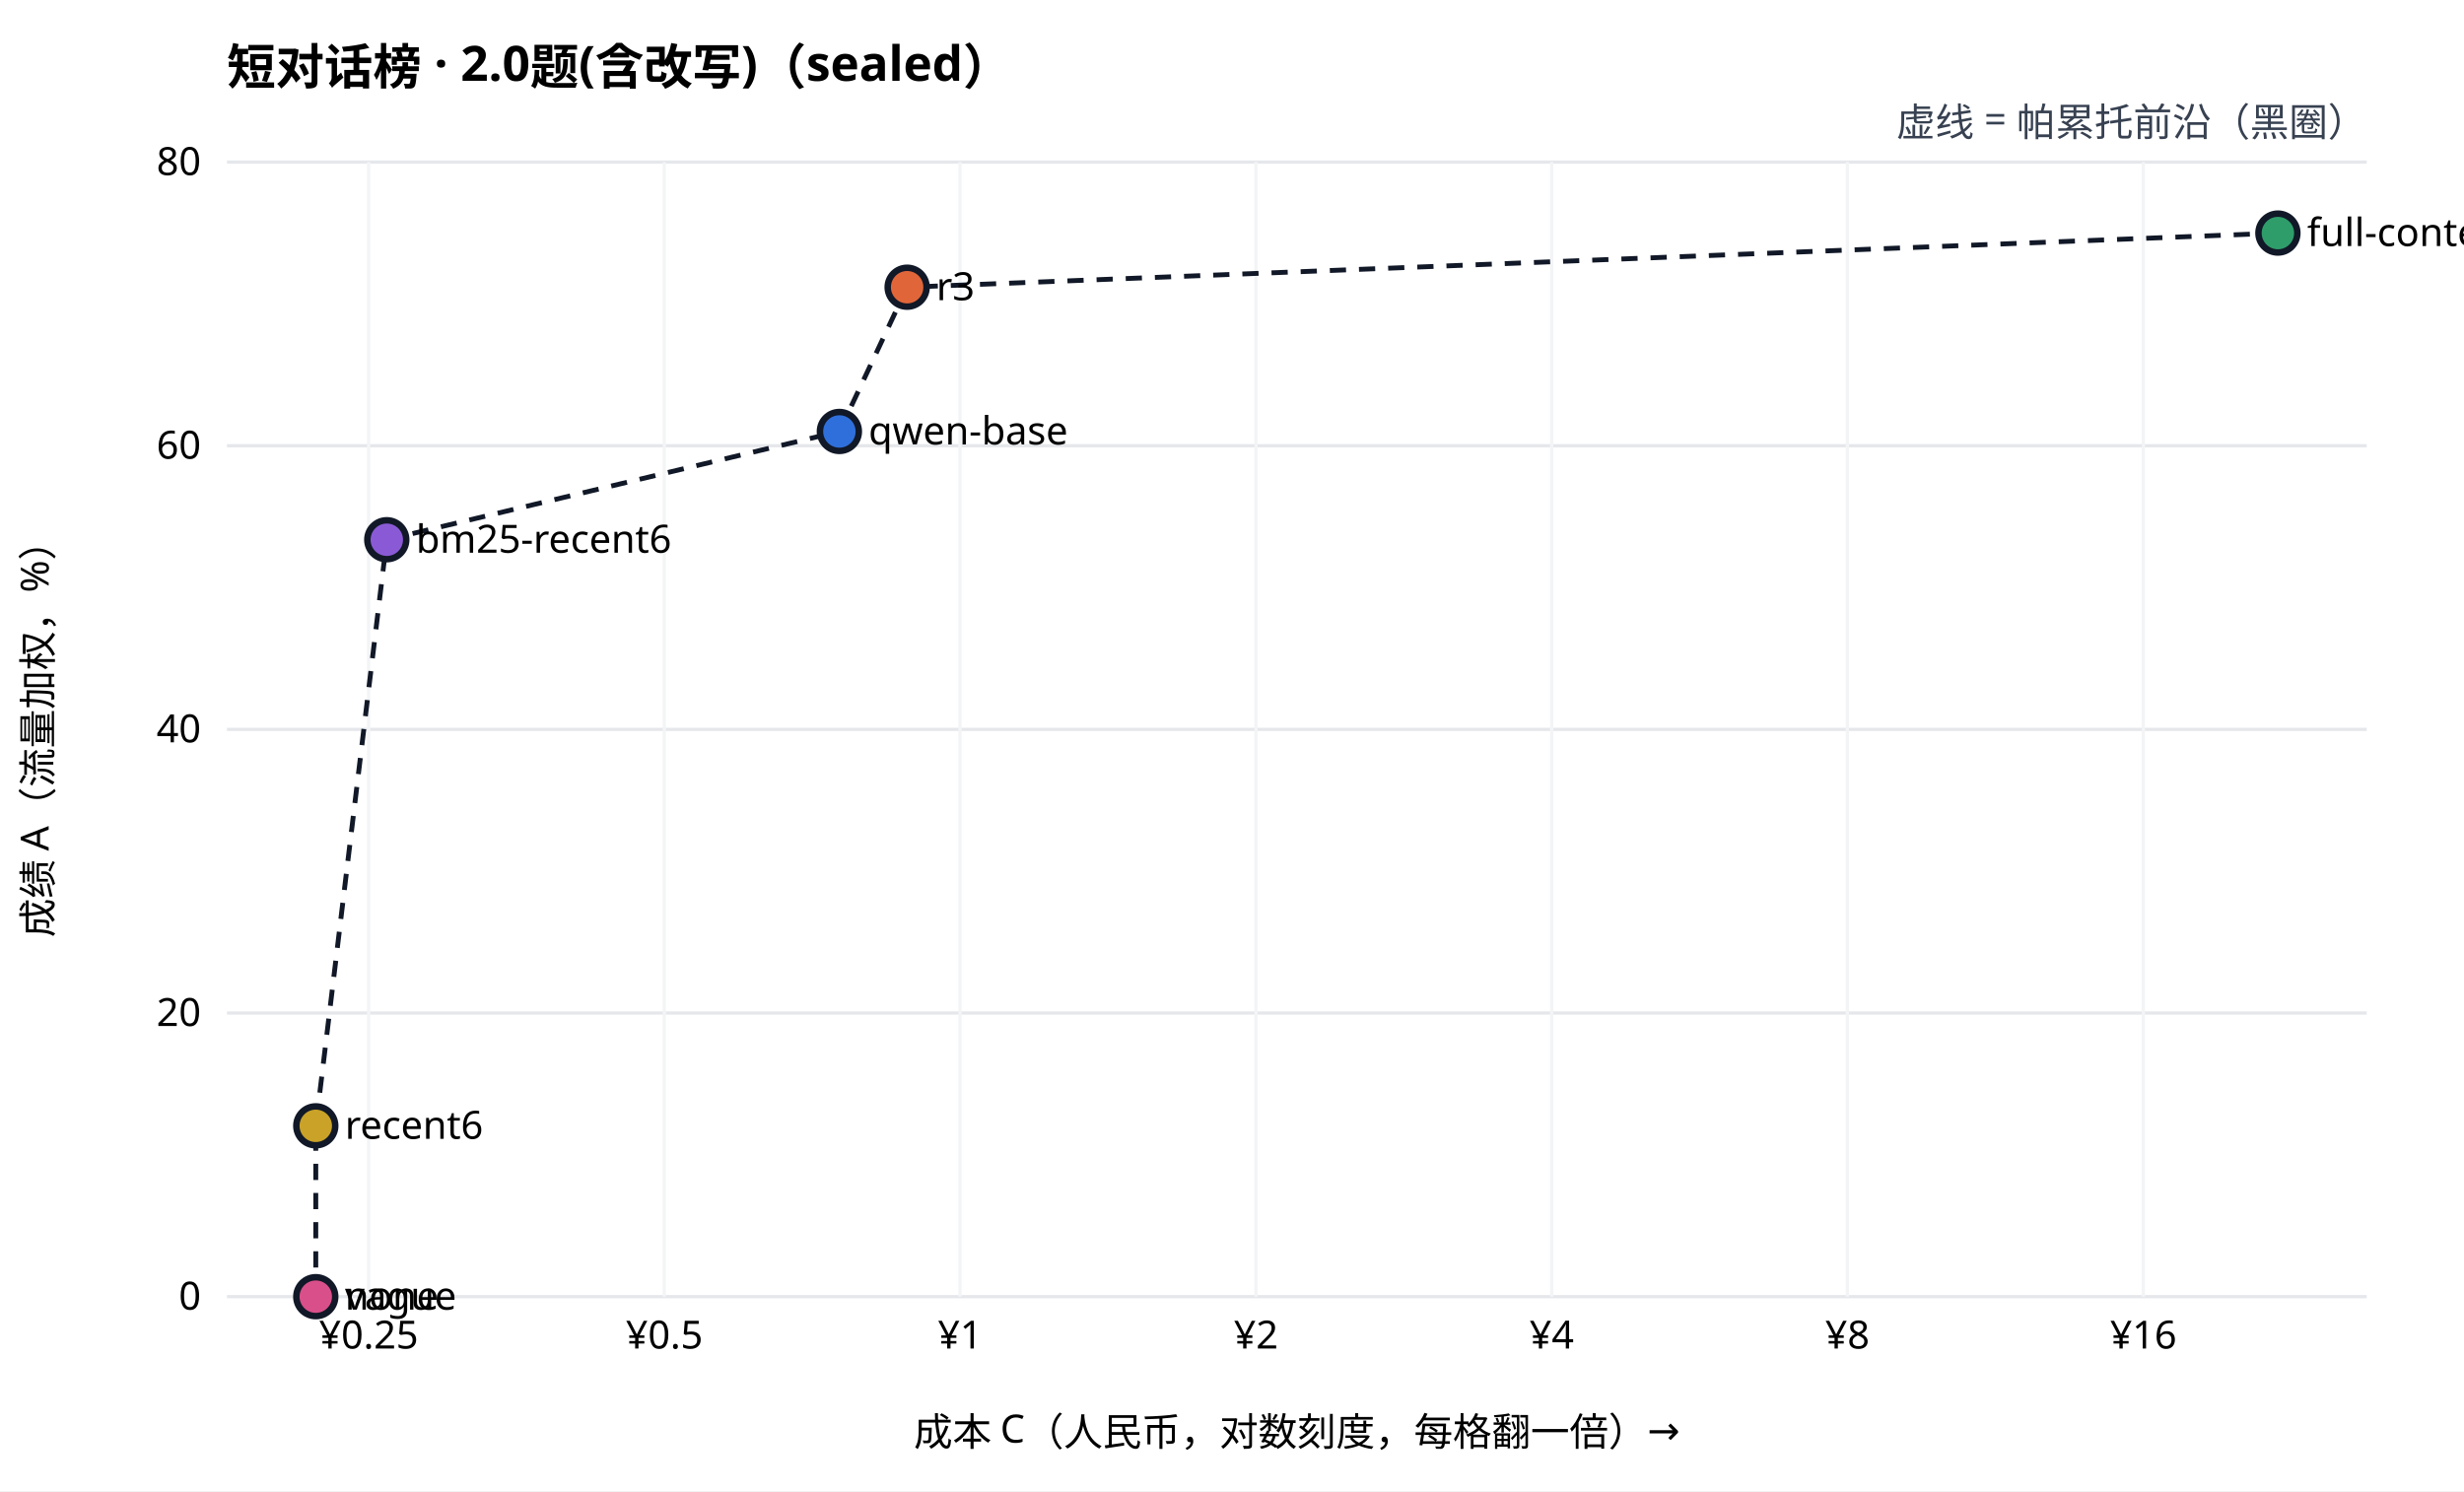
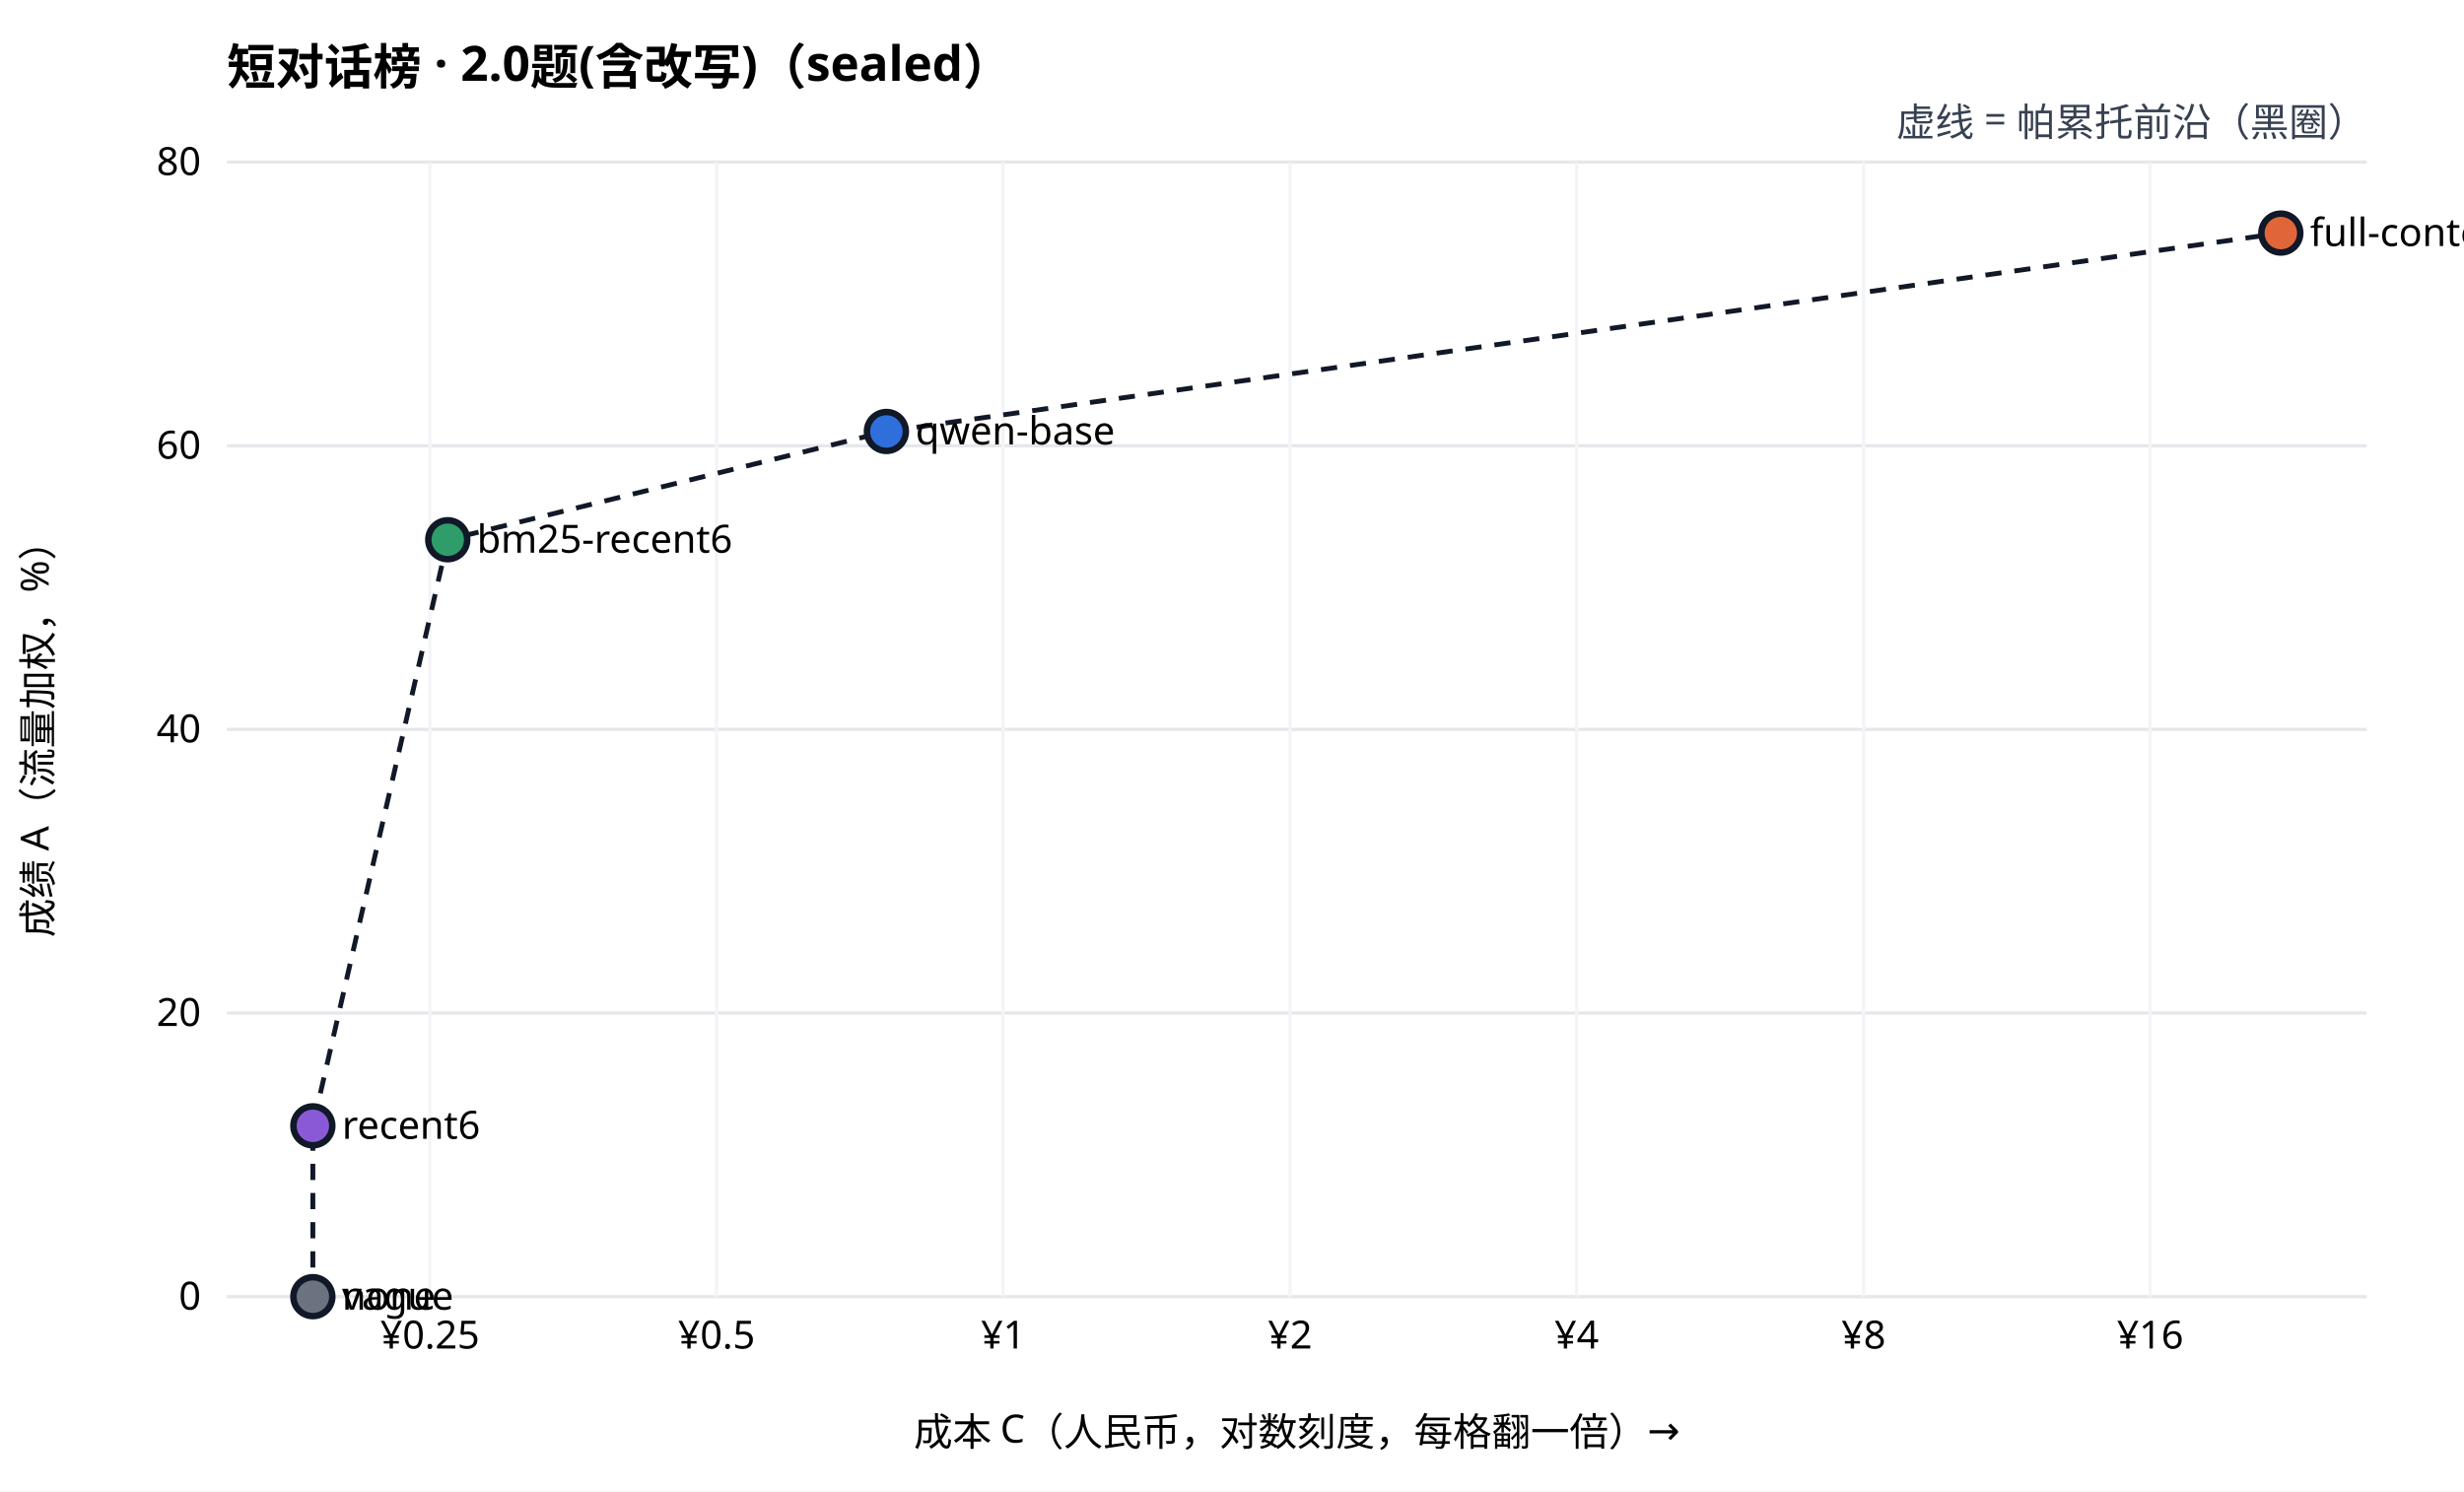
<svg xmlns="http://www.w3.org/2000/svg" viewBox="0 0 760 460" font-family="sans-serif" font-size="12">
  <rect width="760" height="460" fill="white" />
  <text x="70" y="26" font-size="15" font-weight="bold">短对话榜 · 2.0题(含改写)（sealed）</text>
  <line x1="70" x2="730" y1="400.0" y2="400.0" stroke="#e5e7eb" />
  <text x="62" y="404.0" text-anchor="end">0</text>
  <line x1="70" x2="730" y1="312.5" y2="312.5" stroke="#e5e7eb" />
  <text x="62" y="316.5" text-anchor="end">20</text>
  <line x1="70" x2="730" y1="225.0" y2="225.0" stroke="#e5e7eb" />
  <text x="62" y="229.0" text-anchor="end">40</text>
  <line x1="70" x2="730" y1="137.5" y2="137.5" stroke="#e5e7eb" />
  <text x="62" y="141.5" text-anchor="end">60</text>
  <line x1="70" x2="730" y1="50.0" y2="50.0" stroke="#e5e7eb" />
  <text x="62" y="54.0" text-anchor="end">80</text>
-   <line x1="113.7" x2="113.7" y1="50" y2="400" stroke="#f3f4f6" />
-   <text x="113.7" y="416" text-anchor="middle">¥0.25</text>
-   <line x1="204.9" x2="204.9" y1="50" y2="400" stroke="#f3f4f6" />
-   <text x="204.9" y="416" text-anchor="middle">¥0.5</text>
-   <line x1="296.1" x2="296.1" y1="50" y2="400" stroke="#f3f4f6" />
-   <text x="296.1" y="416" text-anchor="middle">¥1</text>
-   <line x1="387.4" x2="387.4" y1="50" y2="400" stroke="#f3f4f6" />
-   <text x="387.4" y="416" text-anchor="middle">¥2</text>
-   <line x1="478.6" x2="478.6" y1="50" y2="400" stroke="#f3f4f6" />
-   <text x="478.6" y="416" text-anchor="middle">¥4</text>
-   <line x1="569.8" x2="569.8" y1="50" y2="400" stroke="#f3f4f6" />
-   <text x="569.8" y="416" text-anchor="middle">¥8</text>
-   <line x1="661.1" x2="661.1" y1="50" y2="400" stroke="#f3f4f6" />
-   <text x="661.1" y="416" text-anchor="middle">¥16</text>
+   <line x1="132.6" x2="132.6" y1="50" y2="400" stroke="#f3f4f6" />
+   <text x="132.6" y="416" text-anchor="middle">¥0.25</text>
+   <line x1="221.0" x2="221.0" y1="50" y2="400" stroke="#f3f4f6" />
+   <text x="221.0" y="416" text-anchor="middle">¥0.5</text>
+   <line x1="309.4" x2="309.4" y1="50" y2="400" stroke="#f3f4f6" />
+   <text x="309.4" y="416" text-anchor="middle">¥1</text>
+   <line x1="397.9" x2="397.9" y1="50" y2="400" stroke="#f3f4f6" />
+   <text x="397.9" y="416" text-anchor="middle">¥2</text>
+   <line x1="486.3" x2="486.3" y1="50" y2="400" stroke="#f3f4f6" />
+   <text x="486.3" y="416" text-anchor="middle">¥4</text>
+   <line x1="574.8" x2="574.8" y1="50" y2="400" stroke="#f3f4f6" />
+   <text x="574.8" y="416" text-anchor="middle">¥8</text>
+   <line x1="663.2" x2="663.2" y1="50" y2="400" stroke="#f3f4f6" />
+   <text x="663.2" y="416" text-anchor="middle">¥16</text>
  <text x="400" y="446" text-anchor="middle">成本 C（人民币，对数刻度，每格翻一倍）→</text>
  <text x="16" y="225" transform="rotate(-90 16 225)" text-anchor="middle">成绩 A（流量加权，%）</text>
-   <polyline fill="none" stroke="#111827" stroke-width="1.5" stroke-dasharray="5 4" points="97.4,400.0 97.4,347.3 119.3,166.5 258.9,133.1 279.8,88.6 702.6,71.9" />
-   <circle cx="258.9" cy="133.1" r="6" fill="#2f6fdb" stroke="#111827" stroke-width="2" />
-   <text x="267.9" y="137.1">qwen-base</text>
-   <circle cx="279.8" cy="88.6" r="6" fill="#e0663a" stroke="#111827" stroke-width="2" />
-   <text x="288.8" y="92.6">r3</text>
-   <circle cx="702.6" cy="71.9" r="6" fill="#2e9d6a" stroke="#111827" stroke-width="2" />
-   <text x="711.6" y="75.9">full-context</text>
-   <circle cx="119.3" cy="166.5" r="6" fill="#8a5ad6" stroke="#111827" stroke-width="2" />
-   <text x="128.3" y="170.5">bm25-recent6</text>
-   <circle cx="97.4" cy="347.3" r="6" fill="#c9a227" stroke="#111827" stroke-width="2" />
-   <text x="106.4" y="351.3">recent6</text>
-   <circle cx="97.4" cy="400.0" r="6" fill="#6b7280" />
-   <text x="106.4" y="404.0">vague</text>
-   <circle cx="97.4" cy="400.0" r="6" fill="#d94f8a" stroke="#111827" stroke-width="2" />
-   <text x="106.4" y="404.0">none</text>
+   <polyline fill="none" stroke="#111827" stroke-width="1.5" stroke-dasharray="5 4" points="96.5,400.0 96.5,347.3 138.1,166.5 273.4,133.1 703.5,71.9" />
+   <circle cx="273.4" cy="133.1" r="6" fill="#2f6fdb" stroke="#111827" stroke-width="2" />
+   <text x="282.4" y="137.1">qwen-base</text>
+   <circle cx="703.5" cy="71.9" r="6" fill="#e0663a" stroke="#111827" stroke-width="2" />
+   <text x="712.5" y="75.9">full-context</text>
+   <circle cx="138.1" cy="166.5" r="6" fill="#2e9d6a" stroke="#111827" stroke-width="2" />
+   <text x="147.1" y="170.5">bm25-recent6</text>
+   <circle cx="96.5" cy="347.3" r="6" fill="#8a5ad6" stroke="#111827" stroke-width="2" />
+   <text x="105.5" y="351.3">recent6</text>
+   <circle cx="96.5" cy="400.0" r="6" fill="#c9a227" />
+   <text x="105.5" y="404.0">vague</text>
+   <circle cx="96.5" cy="400.0" r="6" fill="#6b7280" stroke="#111827" stroke-width="2" />
+   <text x="105.5" y="404.0">none</text>
  <text x="730" y="42" text-anchor="end" fill="#374151">虚线 = 帕累托前沿（黑圈）</text>
</svg>
